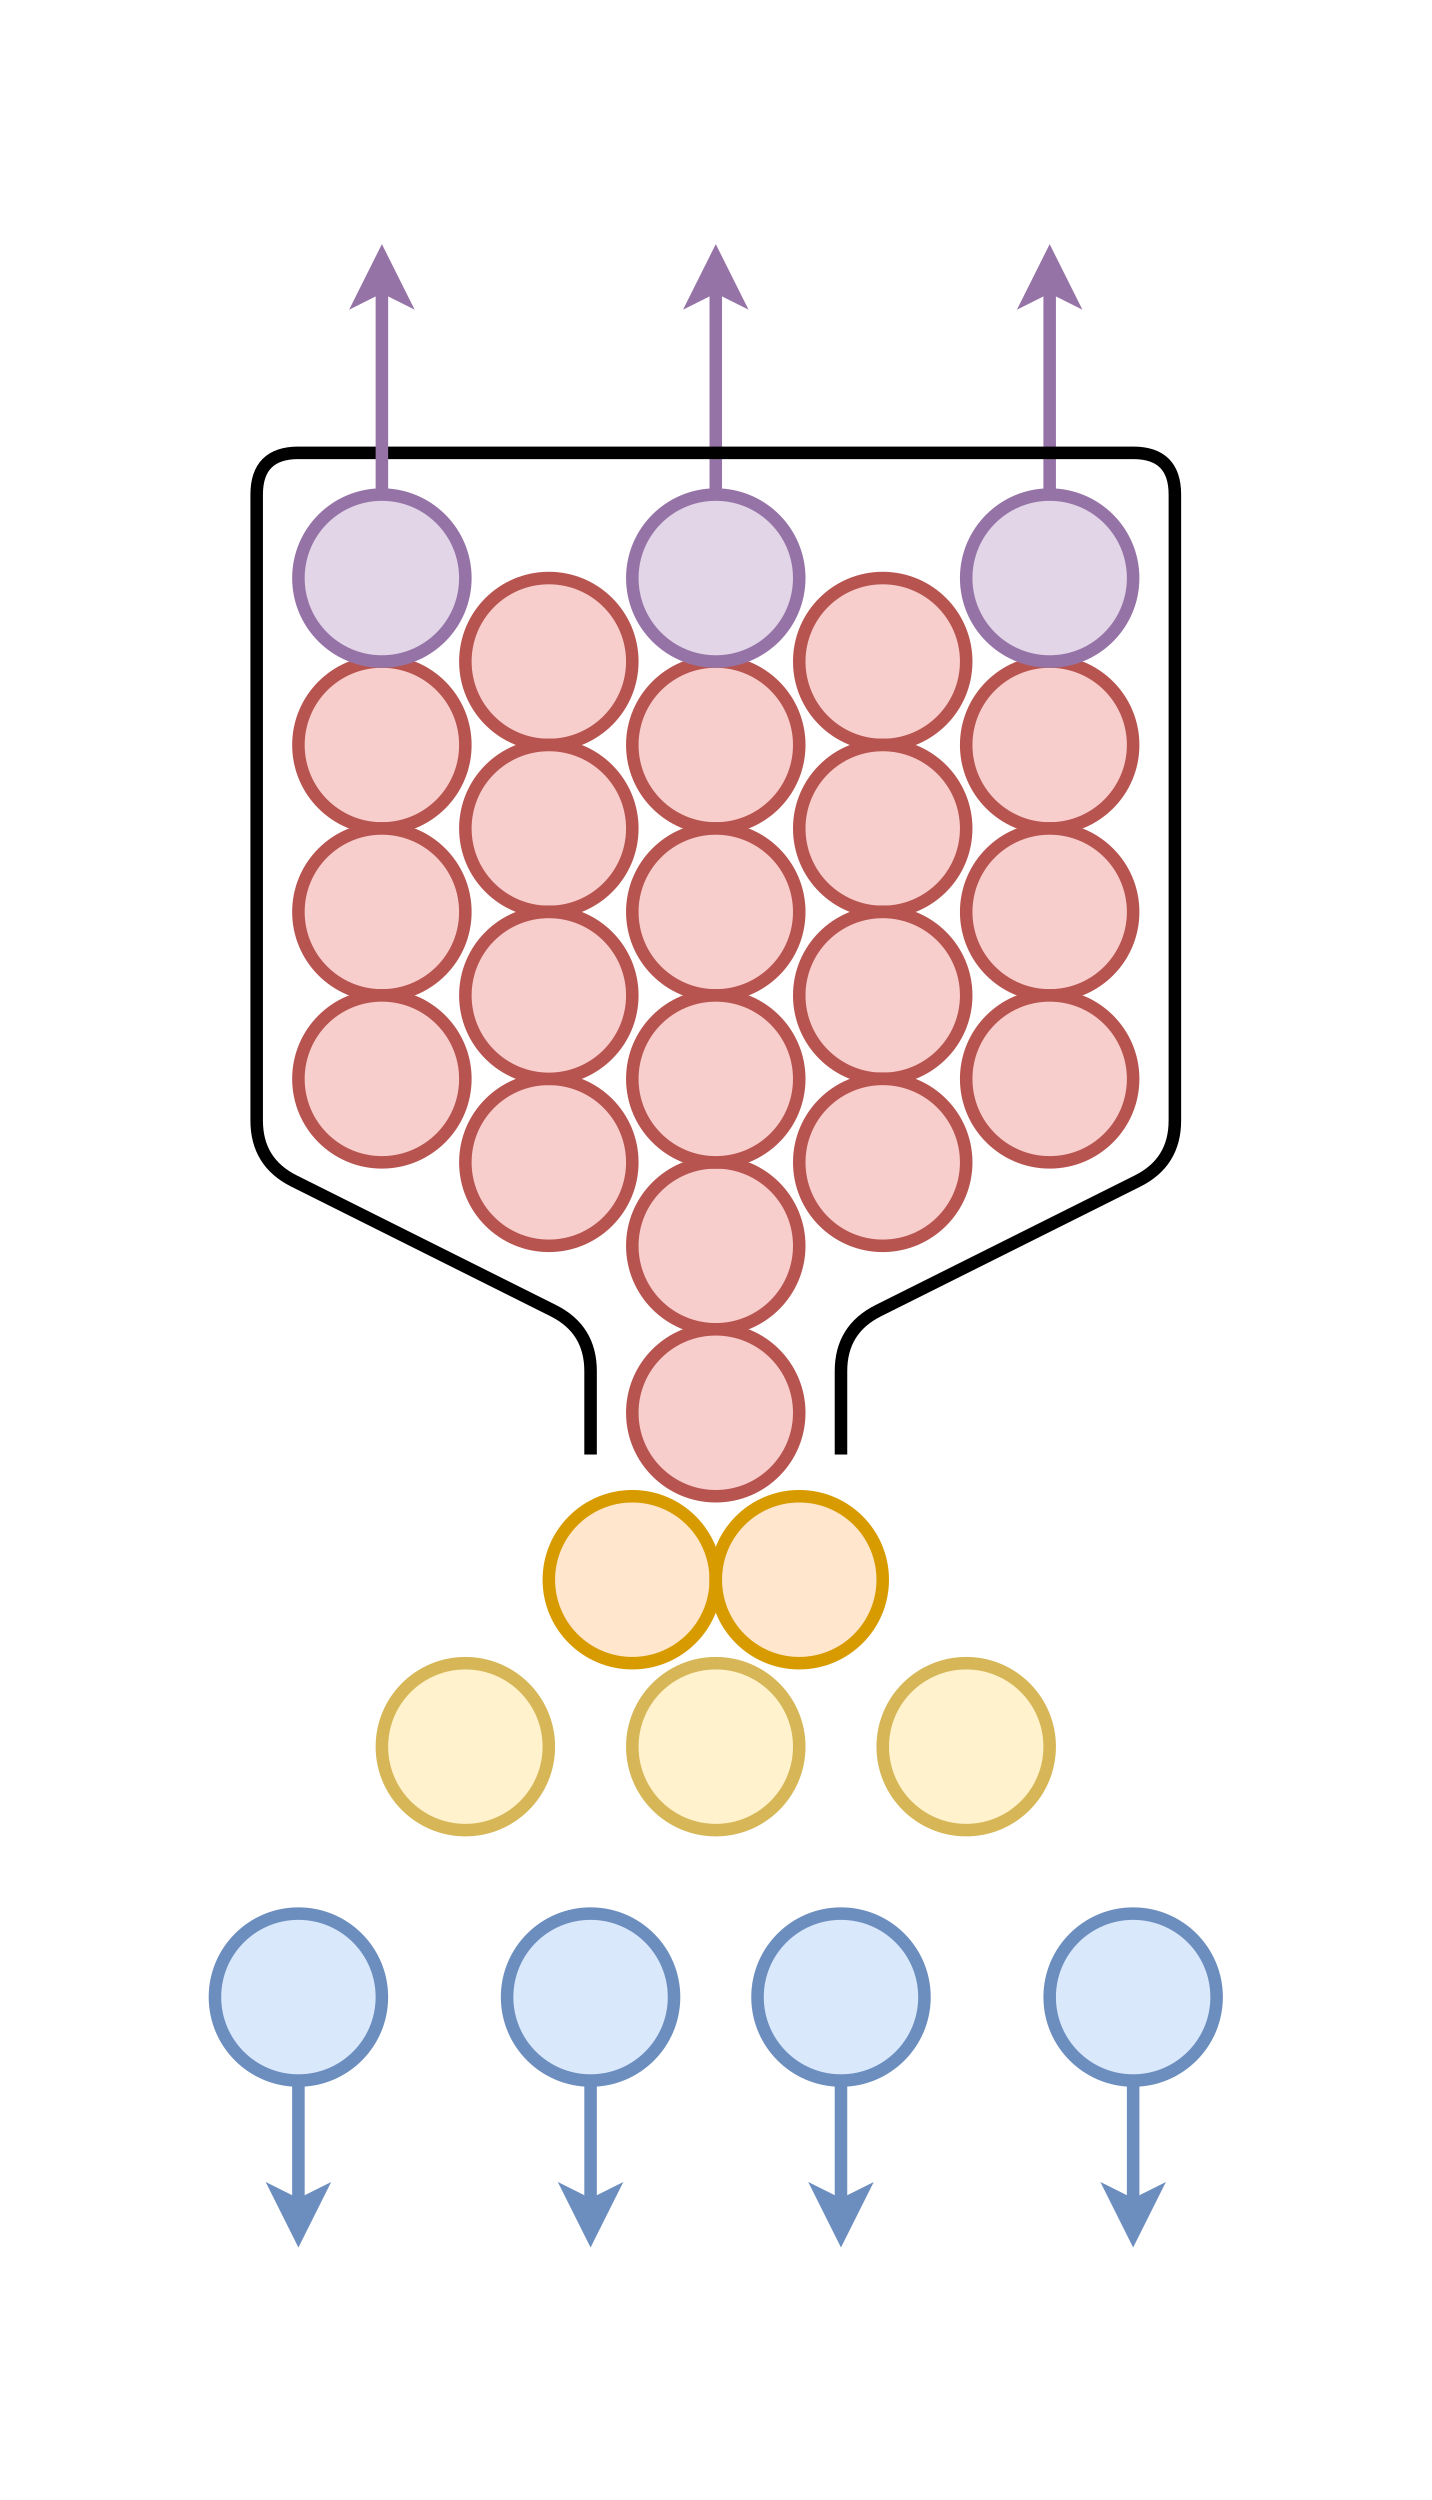
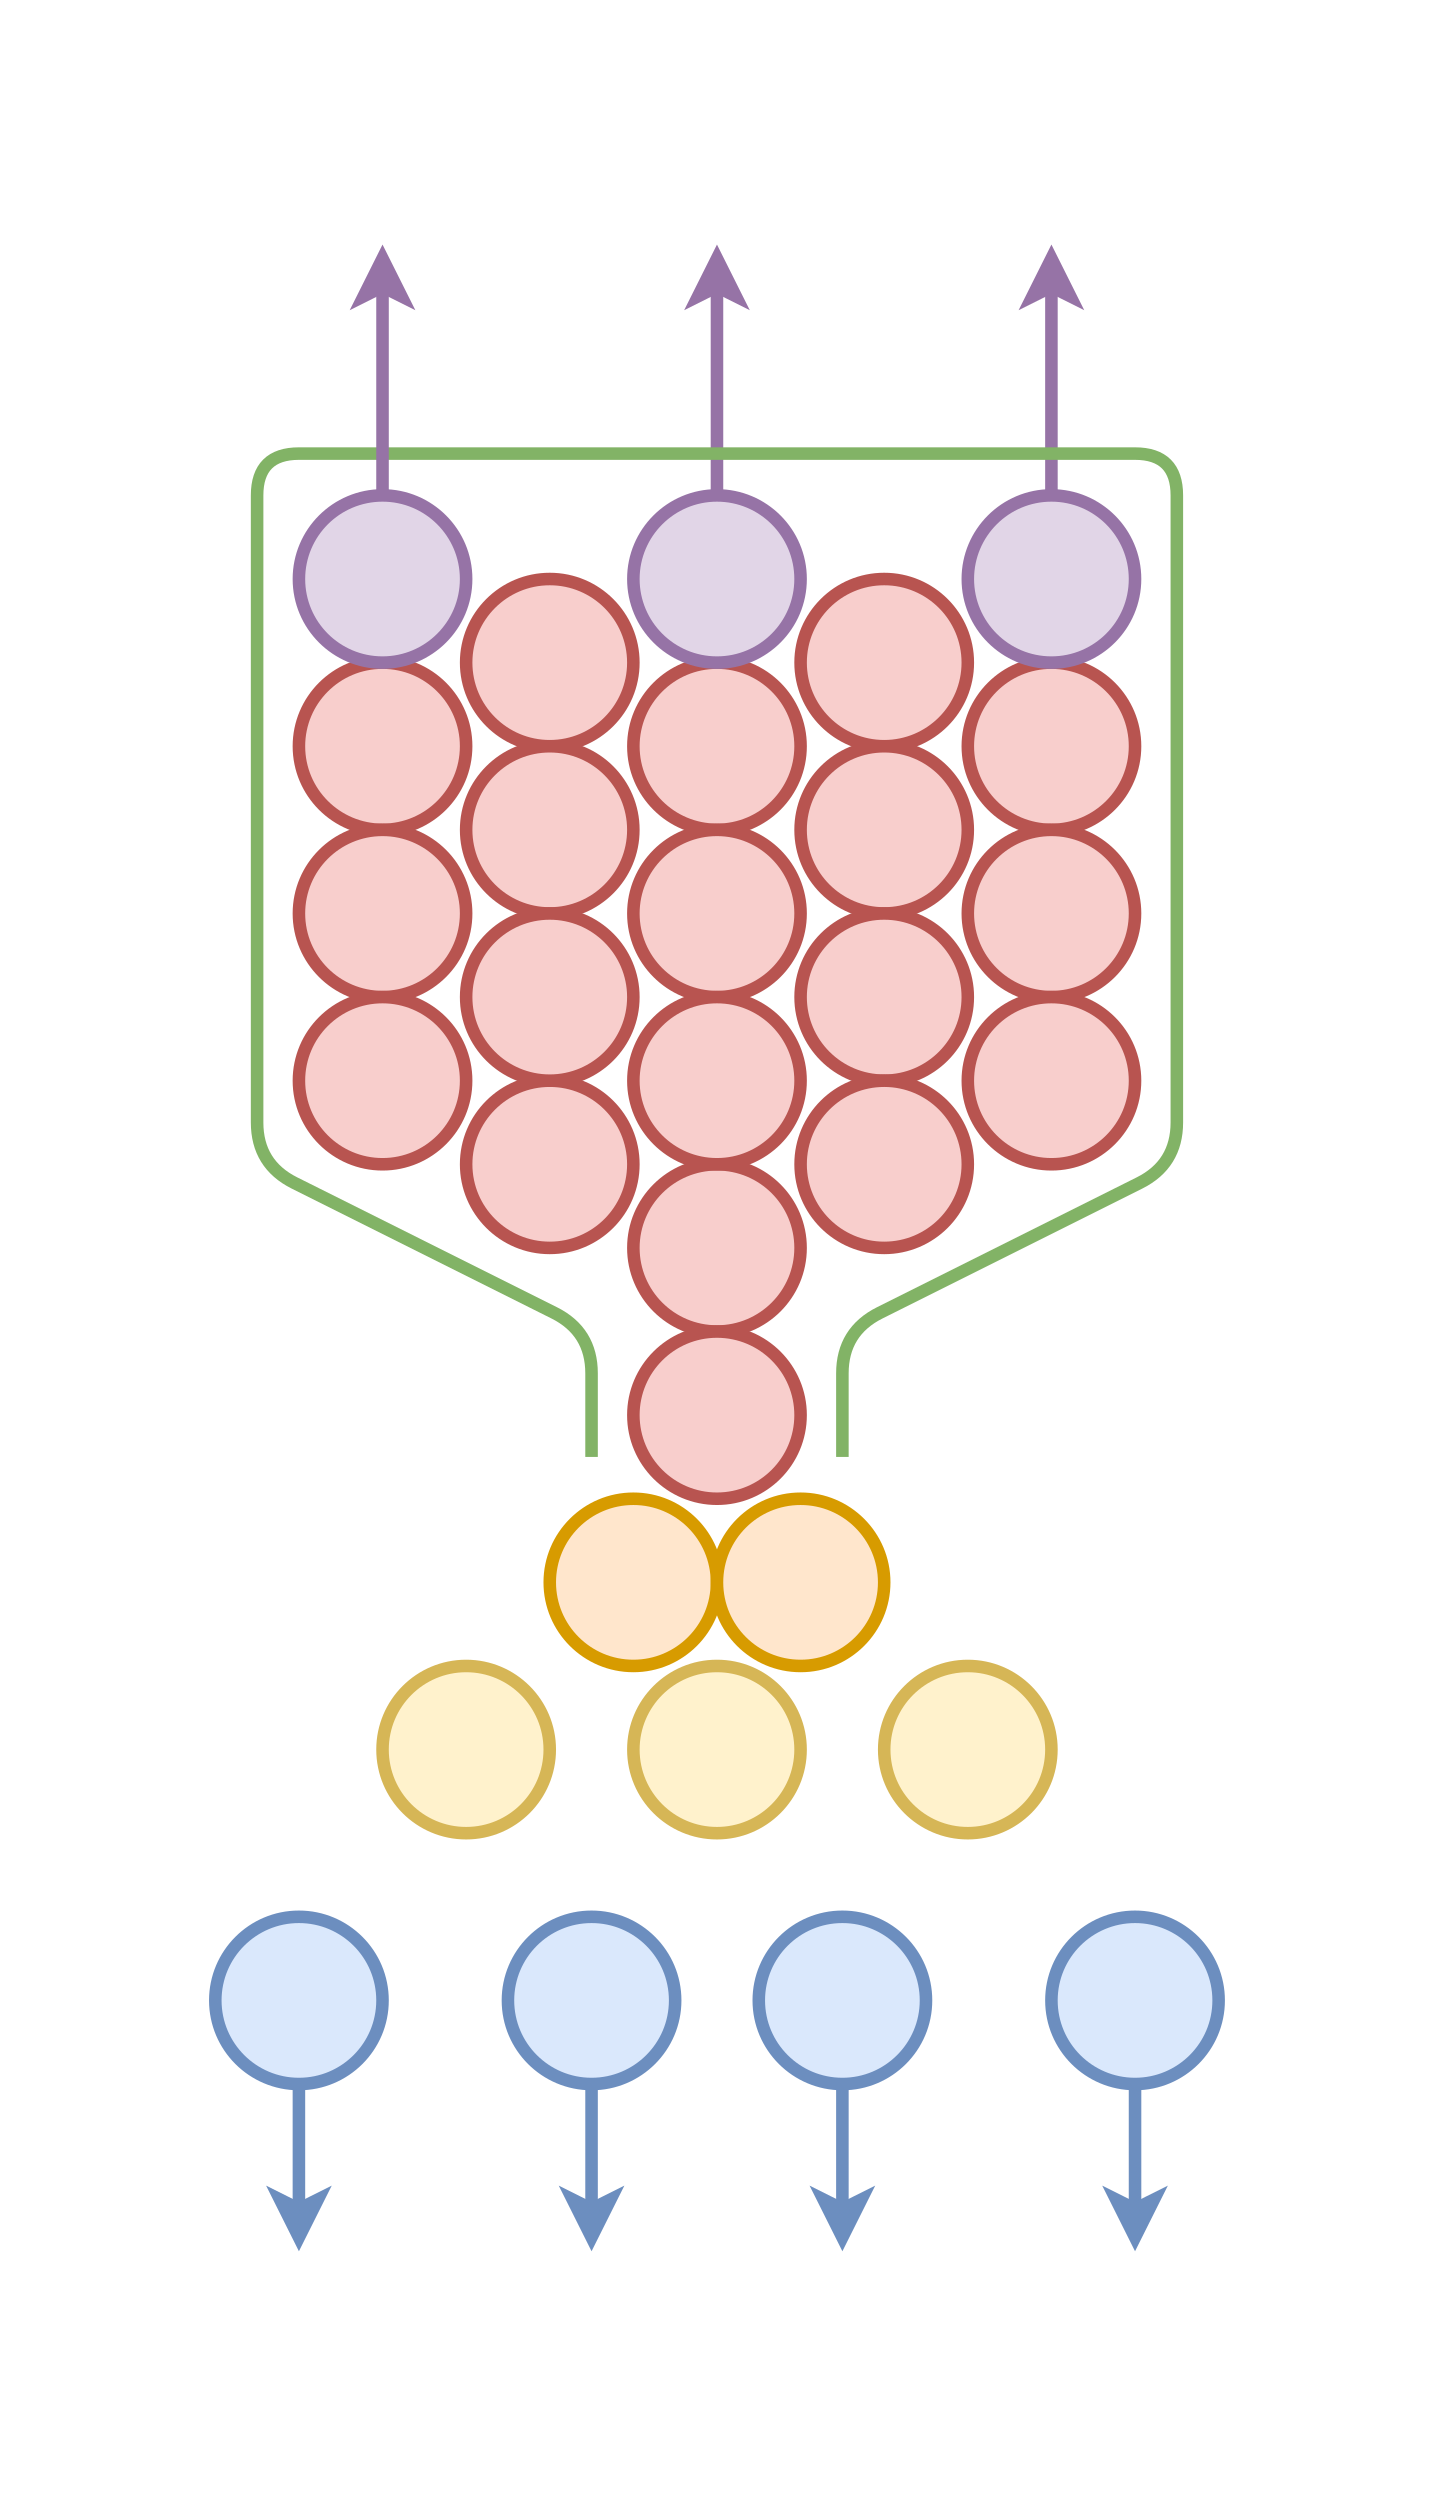
- <svg xmlns="http://www.w3.org/2000/svg" version="1.1" width="343px" height="599px" viewBox="-0.5 -0.5 343 599">
+ <svg xmlns="http://www.w3.org/2000/svg" version="1.1" width="343px" height="598px" viewBox="-0.5 -0.5 343 598">
  <defs />
  <g>
    <ellipse cx="211" cy="158" rx="20" ry="20" fill="#f8cecc" stroke="#b85450" stroke-width="3" pointer-events="all" />
    <ellipse cx="211" cy="198" rx="20" ry="20" fill="#f8cecc" stroke="#b85450" stroke-width="3" pointer-events="all" />
    <ellipse cx="211" cy="238" rx="20" ry="20" fill="#f8cecc" stroke="#b85450" stroke-width="3" pointer-events="all" />
    <ellipse cx="251" cy="178" rx="20" ry="20" fill="#f8cecc" stroke="#b85450" stroke-width="3" pointer-events="all" />
    <ellipse cx="251" cy="218" rx="20" ry="20" fill="#f8cecc" stroke="#b85450" stroke-width="3" pointer-events="all" />
    <path d="M 251 118 L 251 68.1" fill="none" stroke="#9673a6" stroke-width="3" stroke-miterlimit="10" pointer-events="stroke" />
    <path d="M 251 61.35 L 255.5 70.35 L 251 68.1 L 246.5 70.35 Z" fill="#9673a6" stroke="#9673a6" stroke-width="3" stroke-miterlimit="10" pointer-events="all" />
    <ellipse cx="251" cy="138" rx="20" ry="20" fill="#e1d5e7" stroke="#9673a6" stroke-width="3" pointer-events="all" />
    <ellipse cx="251" cy="258" rx="20" ry="20" fill="#f8cecc" stroke="#b85450" stroke-width="3" pointer-events="all" />
    <ellipse cx="131" cy="278" rx="20" ry="20" fill="#f8cecc" stroke="#b85450" stroke-width="3" pointer-events="all" />
    <ellipse cx="171" cy="298" rx="20" ry="20" fill="#f8cecc" stroke="#b85450" stroke-width="3" pointer-events="all" />
    <ellipse cx="211" cy="278" rx="20" ry="20" fill="#f8cecc" stroke="#b85450" stroke-width="3" pointer-events="all" />
    <ellipse cx="171" cy="178" rx="20" ry="20" fill="#f8cecc" stroke="#b85450" stroke-width="3" pointer-events="all" />
    <ellipse cx="171" cy="218" rx="20" ry="20" fill="#f8cecc" stroke="#b85450" stroke-width="3" pointer-events="all" />
    <ellipse cx="171" cy="258" rx="20" ry="20" fill="#f8cecc" stroke="#b85450" stroke-width="3" pointer-events="all" />
    <path d="M 171 118 L 171 68.1" fill="none" stroke="#9673a6" stroke-width="3" stroke-miterlimit="10" pointer-events="stroke" />
    <path d="M 171 61.35 L 175.5 70.35 L 171 68.1 L 166.5 70.35 Z" fill="#9673a6" stroke="#9673a6" stroke-width="3" stroke-miterlimit="10" pointer-events="all" />
    <ellipse cx="171" cy="138" rx="20" ry="20" fill="#e1d5e7" stroke="#9673a6" stroke-width="3" pointer-events="all" />
    <ellipse cx="131" cy="158" rx="20" ry="20" fill="#f8cecc" stroke="#b85450" stroke-width="3" pointer-events="all" />
    <ellipse cx="131" cy="198" rx="20" ry="20" fill="#f8cecc" stroke="#b85450" stroke-width="3" pointer-events="all" />
    <ellipse cx="131" cy="238" rx="20" ry="20" fill="#f8cecc" stroke="#b85450" stroke-width="3" pointer-events="all" />
    <ellipse cx="91" cy="178" rx="20" ry="20" fill="#f8cecc" stroke="#b85450" stroke-width="3" pointer-events="all" />
    <ellipse cx="91" cy="218" rx="20" ry="20" fill="#f8cecc" stroke="#b85450" stroke-width="3" pointer-events="all" />
    <ellipse cx="91" cy="258" rx="20" ry="20" fill="#f8cecc" stroke="#b85450" stroke-width="3" pointer-events="all" />
    <ellipse cx="91" cy="138" rx="20" ry="20" fill="#e1d5e7" stroke="#9673a6" stroke-width="3" pointer-events="all" />
    <ellipse cx="171" cy="338" rx="20" ry="20" fill="#f8cecc" stroke="#b85450" stroke-width="3" pointer-events="all" />
    <ellipse cx="151" cy="378" rx="20" ry="20" fill="#ffe6cc" stroke="#d79b00" stroke-width="3" pointer-events="all" />
    <ellipse cx="191" cy="378" rx="20" ry="20" fill="#ffe6cc" stroke="#d79b00" stroke-width="3" pointer-events="all" />
    <ellipse cx="231" cy="418" rx="20" ry="20" fill="#fff2cc" stroke="#d6b656" stroke-width="3" pointer-events="all" />
    <ellipse cx="111" cy="418" rx="20" ry="20" fill="#fff2cc" stroke="#d6b656" stroke-width="3" pointer-events="all" />
    <ellipse cx="171" cy="418" rx="20" ry="20" fill="#fff2cc" stroke="#d6b656" stroke-width="3" pointer-events="all" />
    <path d="M 141 498 L 141 527.9" fill="none" stroke="#6c8ebf" stroke-width="3" stroke-miterlimit="10" pointer-events="stroke" />
    <path d="M 141 534.65 L 136.5 525.65 L 141 527.9 L 145.5 525.65 Z" fill="#6c8ebf" stroke="#6c8ebf" stroke-width="3" stroke-miterlimit="10" pointer-events="all" />
    <ellipse cx="141" cy="478" rx="20" ry="20" fill="#dae8fc" stroke="#6c8ebf" stroke-width="3" pointer-events="all" />
    <path d="M 201 498 L 201 527.9" fill="none" stroke="#6c8ebf" stroke-width="3" stroke-miterlimit="10" pointer-events="stroke" />
    <path d="M 201 534.65 L 196.5 525.65 L 201 527.9 L 205.5 525.65 Z" fill="#6c8ebf" stroke="#6c8ebf" stroke-width="3" stroke-miterlimit="10" pointer-events="all" />
    <ellipse cx="201" cy="478" rx="20" ry="20" fill="#dae8fc" stroke="#6c8ebf" stroke-width="3" pointer-events="all" />
    <path d="M 71 498 L 71 527.9" fill="none" stroke="#6c8ebf" stroke-width="3" stroke-miterlimit="10" pointer-events="stroke" />
    <path d="M 71 534.65 L 66.5 525.65 L 71 527.9 L 75.5 525.65 Z" fill="#6c8ebf" stroke="#6c8ebf" stroke-width="3" stroke-miterlimit="10" pointer-events="all" />
    <ellipse cx="71" cy="478" rx="20" ry="20" fill="#dae8fc" stroke="#6c8ebf" stroke-width="3" pointer-events="all" />
-     <path d="M 141 348 L 141 328 Q 141 318 132.06 313.53 L 69.94 282.47 Q 61 278 61 268 L 61 118 Q 61 108 71 108 L 271 108 Q 281 108 281 118 L 281 268 Q 281 278 272.06 282.47 L 209.94 313.53 Q 201 318 201 328 L 201 348" fill="none" stroke="#000000" stroke-width="3" stroke-miterlimit="10" pointer-events="stroke" />
+     <path d="M 141 348 L 141 328 Q 141 318 132.06 313.53 L 69.94 282.47 Q 61 278 61 268 L 61 118 Q 61 108 71 108 L 271 108 Q 281 108 281 118 L 281 268 Q 281 278 272.06 282.47 L 209.94 313.53 Q 201 318 201 328 L 201 348" fill="none" stroke="#82b366" stroke-width="3" stroke-miterlimit="10" pointer-events="stroke" />
    <path d="M 91 118 L 91 68.1" fill="none" stroke="#9673a6" stroke-width="3" stroke-miterlimit="10" pointer-events="stroke" />
    <path d="M 91 61.35 L 95.5 70.35 L 91 68.1 L 86.5 70.35 Z" fill="#9673a6" stroke="#9673a6" stroke-width="3" stroke-miterlimit="10" pointer-events="all" />
    <path d="M 271 498 L 271 527.9" fill="none" stroke="#6c8ebf" stroke-width="3" stroke-miterlimit="10" pointer-events="stroke" />
    <path d="M 271 534.65 L 266.5 525.65 L 271 527.9 L 275.5 525.65 Z" fill="#6c8ebf" stroke="#6c8ebf" stroke-width="3" stroke-miterlimit="10" pointer-events="all" />
    <ellipse cx="271" cy="478" rx="20" ry="20" fill="#dae8fc" stroke="#6c8ebf" stroke-width="3" pointer-events="all" />
  </g>
</svg>
